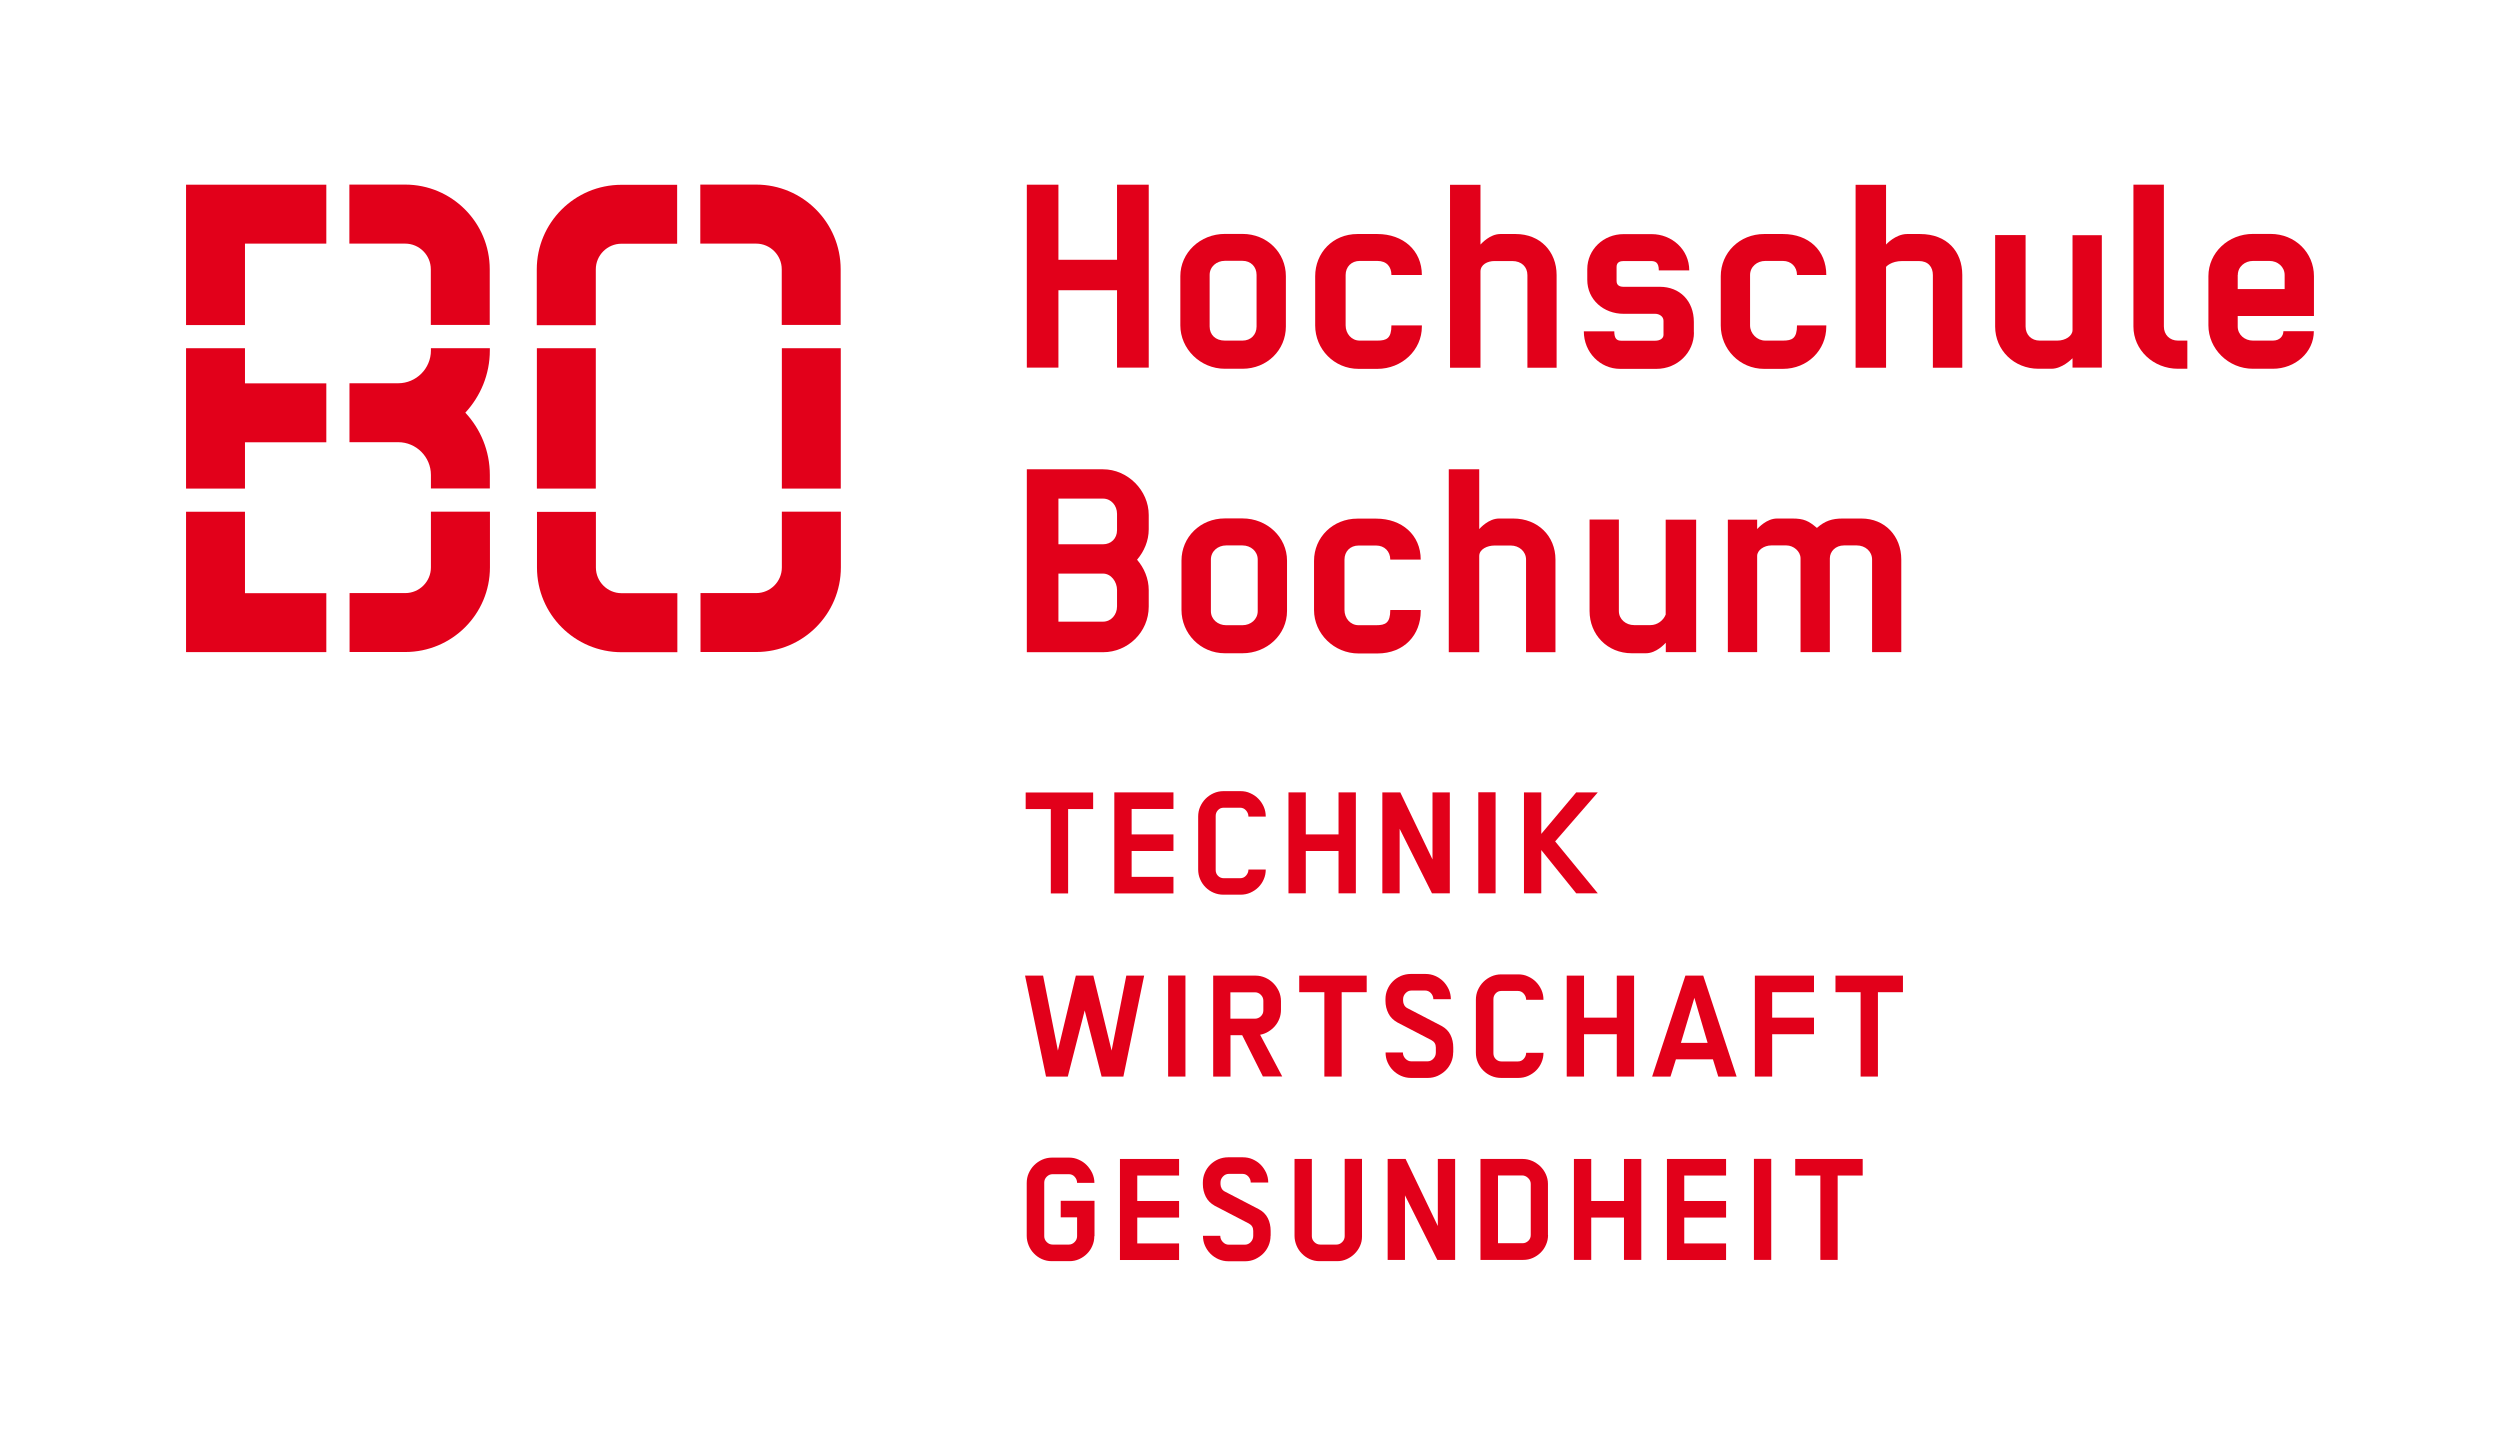
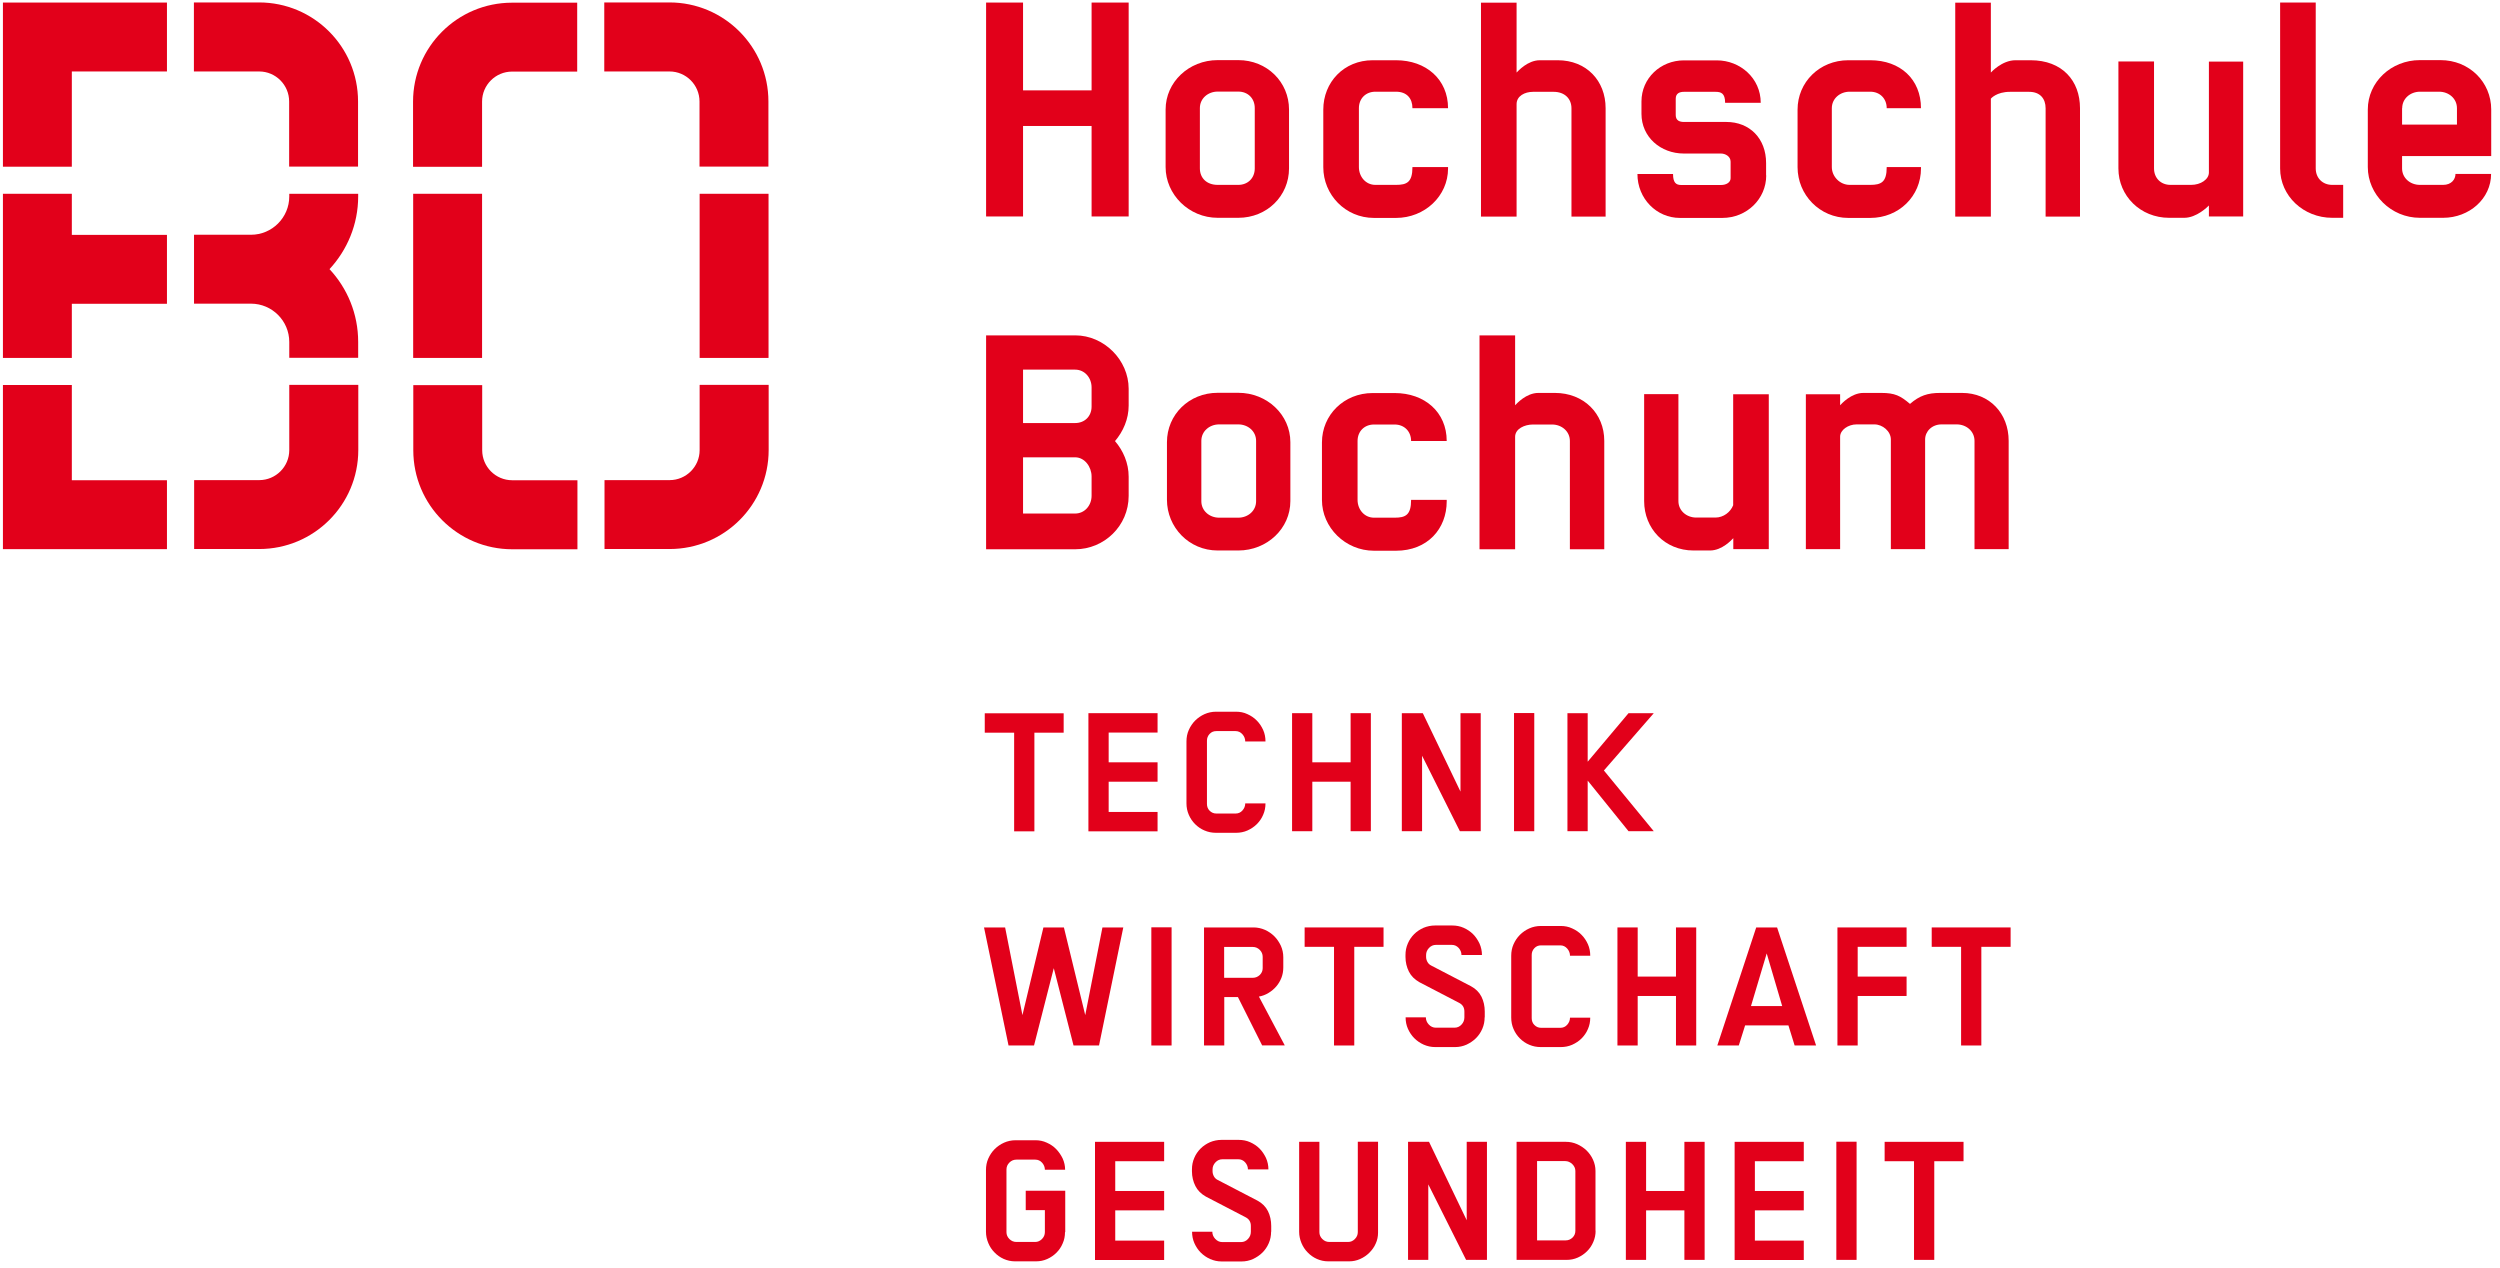
- <svg xmlns="http://www.w3.org/2000/svg" id="Ebene_1" viewBox="0 0 239.72 138.64">
+ <svg xmlns="http://www.w3.org/2000/svg" id="Ebene_1" viewBox="17.6 17.5 205 103.9">
  <defs>
    <style>.cls-1{fill:#e2001a;}</style>
  </defs>
  <path class="cls-1" d="M182.31,62.53v-8.88c0-2.25-1.57-3.93-3.82-3.93h-1.8c-1.01,0-1.69.22-2.47.9-.79-.67-1.24-.9-2.36-.9h-1.46c-1.01,0-1.8.9-1.91,1.01v-.9h-2.81v12.7h2.81v-9.22c0-.56.67-1.01,1.35-1.01h1.46c.67,0,1.35.56,1.35,1.24v8.99h2.81v-8.99c0-.67.56-1.24,1.35-1.24h1.24c.79,0,1.46.56,1.46,1.35v8.88h2.81Z" />
  <path class="cls-1" d="M162.64,62.53v-12.7h-2.92v9.1c-.22.56-.79,1.01-1.46,1.01h-1.57c-.79,0-1.46-.56-1.46-1.35v-8.77h-2.81v8.77c0,2.25,1.69,4.05,4.05,4.05h1.35c1.01,0,1.8-.9,1.91-1.01v.9h2.92Z" />
  <path class="cls-1" d="M149.15,62.53v-8.88c0-2.25-1.69-3.93-4.05-3.93h-1.35c-1.01,0-1.8.9-1.91,1.01v-5.73h-2.92v17.54h2.92v-9.22c0-.67.79-1.01,1.46-1.01h1.57c.79,0,1.46.56,1.46,1.35v8.88h2.81Z" />
  <path class="cls-1" d="M136.23,58.6v-.11h-2.92c0,1.24-.45,1.46-1.35,1.46h-1.69c-.79,0-1.35-.67-1.35-1.46v-4.83c0-.79.56-1.35,1.35-1.35h1.69c.79,0,1.35.56,1.35,1.35h2.92c0-2.36-1.8-3.93-4.27-3.93h-1.8c-2.36,0-4.16,1.8-4.16,4.05v4.72c0,2.25,1.91,4.16,4.27,4.16h1.8c2.59,0,4.16-1.8,4.16-4.05h0Z" />
  <path class="cls-1" d="M119.14,49.71h-1.69c-2.36,0-4.16,1.8-4.16,4.05v4.72c0,2.25,1.8,4.16,4.16,4.16h1.69c2.36,0,4.27-1.8,4.27-4.05v-4.83c0-2.25-1.91-4.05-4.27-4.05ZM120.6,58.6c0,.79-.67,1.35-1.46,1.35h-1.57c-.79,0-1.46-.56-1.46-1.35v-4.95c0-.79.67-1.35,1.46-1.35h1.57c.79,0,1.46.56,1.46,1.35v4.95Z" />
  <path class="cls-1" d="M110.15,49.38c0-2.36-2.02-4.38-4.38-4.38h-7.31v17.54h7.31c2.36,0,4.38-1.91,4.38-4.38v-1.57c0-1.12-.45-2.14-1.12-2.92.67-.79,1.12-1.8,1.12-2.92v-1.35ZM107.11,58.15c0,.79-.56,1.46-1.35,1.46h-4.27v-4.61h4.27c.79,0,1.35.79,1.35,1.57v1.57ZM107.11,50.84c0,.79-.56,1.35-1.35,1.35h-4.27v-4.38h4.27c.79,0,1.35.67,1.35,1.46v1.57Z" />
  <path class="cls-1" d="M209.74,35.36v-2.7h-.9c-.79,0-1.35-.56-1.35-1.35v-13.6h-2.92v13.6c0,2.25,1.91,4.05,4.27,4.05h.9Z" />
  <path class="cls-1" d="M201.54,35.25v-12.7h-2.81v9.1c0,.56-.67,1.01-1.46,1.01h-1.69c-.79,0-1.35-.56-1.35-1.35v-8.77h-2.92v8.77c0,2.25,1.8,4.05,4.16,4.05h1.24c1.01,0,1.91-.9,2.02-1.01v.9h2.81Z" />
  <path class="cls-1" d="M188.16,35.25v-8.88c0-2.25-1.46-3.93-4.05-3.93h-1.24c-1.12,0-2.02,1.01-2.02,1.01v-5.73h-2.92v17.54h2.92v-9.67s.45-.56,1.57-.56h1.57c.9,0,1.35.56,1.35,1.35v8.88h2.81Z" />
  <path class="cls-1" d="M175.12,31.31v-.11h-2.81c0,1.24-.45,1.46-1.35,1.46h-1.69c-.79,0-1.46-.67-1.46-1.46v-4.83c0-.79.67-1.35,1.46-1.35h1.69c.79,0,1.35.56,1.35,1.35h2.81c0-2.36-1.69-3.93-4.16-3.93h-1.8c-2.36,0-4.16,1.8-4.16,4.05v4.72c0,2.25,1.8,4.16,4.16,4.16h1.8c2.36,0,4.16-1.8,4.16-4.05h0Z" />
  <path class="cls-1" d="M162.42,31.88v-1.01c0-2.02-1.35-3.37-3.26-3.37h-3.48c-.34,0-.67-.11-.67-.56v-1.35c0-.45.34-.56.67-.56h2.59c.45,0,.79.11.79.9h2.92c0-2.02-1.69-3.48-3.6-3.48h-2.7c-1.91,0-3.48,1.46-3.48,3.37v1.01c0,1.91,1.57,3.26,3.48,3.26h3.04c.34,0,.79.22.79.67v1.35c0,.34-.34.56-.79.56h-3.26c-.45,0-.67-.22-.67-.9h-2.92c0,2.02,1.57,3.6,3.48,3.6h3.48c2.02,0,3.6-1.57,3.6-3.48h0Z" />
  <path class="cls-1" d="M149.26,35.25v-8.88c0-2.25-1.57-3.93-3.93-3.93h-1.46c-1.01,0-1.8.9-1.91,1.01v-5.73h-2.92v17.54h2.92v-9.22c0-.67.67-1.01,1.35-1.01h1.69c.9,0,1.46.56,1.46,1.35v8.88h2.81Z" />
  <path class="cls-1" d="M136.34,31.31v-.11h-2.92c0,1.24-.45,1.46-1.35,1.46h-1.69c-.79,0-1.35-.67-1.35-1.46v-4.83c0-.79.56-1.35,1.35-1.35h1.69c.9,0,1.35.56,1.35,1.35h2.92c0-2.36-1.8-3.93-4.27-3.93h-1.91c-2.36,0-4.05,1.8-4.05,4.05v4.72c0,2.25,1.8,4.16,4.16,4.16h1.8c2.36,0,4.27-1.8,4.27-4.05h0Z" />
  <polygon class="cls-1" points="110.15 35.25 110.15 17.71 107.11 17.71 107.11 24.91 101.49 24.91 101.49 17.71 98.46 17.71 98.46 35.25 101.49 35.25 101.49 27.83 107.11 27.83 107.11 35.25 110.15 35.25 110.15 35.25" />
  <path class="cls-1" d="M221.88,30.3v-3.82c0-2.25-1.8-4.05-4.16-4.05h-1.69c-2.36,0-4.27,1.8-4.27,4.05v4.72c0,2.25,1.91,4.16,4.27,4.16h1.91c2.14,0,3.93-1.57,3.93-3.6h-2.92c0,.45-.34.9-1.01.9h-1.91c-.79,0-1.46-.56-1.46-1.35v-1.01h7.31ZM214.58,26.37c0-.79.67-1.35,1.46-1.35h1.57c.79,0,1.46.56,1.46,1.35v1.35h-4.5v-1.35Z" />
  <path class="cls-1" d="M119.14,22.43h-1.69c-2.36,0-4.27,1.8-4.27,4.05v4.72c0,2.25,1.91,4.16,4.27,4.16h1.69c2.36,0,4.16-1.8,4.16-4.05v-4.83c0-2.25-1.8-4.05-4.16-4.05ZM120.49,31.31c0,.79-.56,1.35-1.35,1.35h-1.69c-.9,0-1.46-.56-1.46-1.35v-4.95c0-.79.67-1.35,1.46-1.35h1.69c.79,0,1.35.56,1.35,1.35v4.95Z" />
  <path class="cls-1" d="M46.97,33.39h-5.65v.22c0,1.73-1.41,3.14-3.14,3.14h-4.67v5.65h4.67c1.73,0,3.14,1.41,3.14,3.14v1.3h5.65v-1.3c0-2.31-.89-4.4-2.35-5.97,1.45-1.57,2.35-3.66,2.35-5.97v-.22Z" />
  <path class="cls-1" d="M33.51,23.36h5.34c1.36,0,2.46,1.11,2.46,2.46v5.34h5.65v-5.34c0-4.48-3.63-8.12-8.12-8.12h-5.34v5.65Z" />
  <polygon class="cls-1" points="17.84 33.39 17.84 46.85 23.49 46.85 23.49 42.41 31.29 42.41 31.29 36.76 23.49 36.76 23.49 33.39 17.84 33.39" />
  <path class="cls-1" d="M41.32,49.07v5.34c0,1.36-1.11,2.46-2.46,2.46h-5.34v5.65h5.34c4.48,0,8.12-3.63,8.12-8.12v-5.34h-5.65Z" />
  <polygon class="cls-1" points="31.29 56.88 23.49 56.88 23.49 49.07 17.84 49.07 17.84 62.53 31.29 62.53 31.29 56.88" />
  <polygon class="cls-1" points="23.49 31.17 23.49 23.36 31.29 23.36 31.29 17.71 17.84 17.71 17.84 31.17 23.49 31.17" />
  <rect class="cls-1" x="51.48" y="33.39" width="5.65" height="13.46" />
  <path class="cls-1" d="M67.16,23.36h5.34c1.36,0,2.46,1.11,2.46,2.46v5.34h5.65v-5.34c0-4.48-3.63-8.12-8.12-8.12h-5.34v5.65Z" />
  <rect class="cls-1" x="74.97" y="33.39" width="5.65" height="13.46" />
  <path class="cls-1" d="M64.94,56.88h-5.34c-1.36,0-2.46-1.11-2.46-2.46v-5.34h-5.65v5.34c0,4.48,3.63,8.12,8.12,8.12h5.34v-5.65Z" />
  <path class="cls-1" d="M74.97,49.07v5.34c0,1.36-1.11,2.46-2.46,2.46h-5.34v5.65h5.34c4.48,0,8.12-3.63,8.12-8.12v-5.34h-5.65Z" />
  <path class="cls-1" d="M57.13,31.17v-5.34c0-1.36,1.11-2.46,2.46-2.46h5.34v-5.65h-5.34c-4.48,0-8.12,3.63-8.12,8.12v5.34h5.65Z" />
  <path class="cls-1" d="M102.42,77.58v8.09h-1.66v-8.09h-2.41v-1.59h6.47v1.59h-2.4Z" />
  <path class="cls-1" d="M106.85,85.66v-9.68h5.67v1.59h-4.01v2.44h4.01v1.59h-4.01v2.48h4.01v1.59h-5.67Z" />
  <path class="cls-1" d="M121.37,83.37c0,.34-.06.65-.19.94-.12.29-.3.55-.52.77-.22.22-.48.39-.77.52-.29.13-.61.19-.94.19h-1.63c-.34,0-.65-.06-.95-.19-.29-.12-.55-.3-.77-.52s-.39-.47-.52-.77-.19-.61-.19-.94v-5.07c0-.33.06-.65.19-.94s.3-.55.52-.77.48-.4.77-.53c.29-.13.61-.2.95-.2h1.63c.33,0,.65.06.94.2.29.13.55.3.77.53.22.22.39.48.52.77.13.29.19.61.19.94h-1.66c0-.22-.08-.42-.23-.59-.15-.17-.34-.26-.56-.26h-1.58c-.22,0-.4.07-.55.23s-.22.34-.22.56v5.18c0,.22.07.41.22.56.15.15.33.23.55.23h1.58c.22,0,.41-.08.56-.25.15-.17.23-.36.23-.58h1.66Z" />
  <path class="cls-1" d="M128.35,85.66v-4.06h-3.14v4.06h-1.66v-9.68h1.66v4.03h3.14v-4.03h1.66v9.68h-1.66Z" />
  <path class="cls-1" d="M137.31,85.66l-3.1-6.19v6.19h-1.66v-9.68h1.72l3.09,6.43v-6.43h1.66v9.68h-1.71Z" />
  <path class="cls-1" d="M141.75,85.66v-9.69h1.66v9.69h-1.66Z" />
  <path class="cls-1" d="M151.14,85.66l-3.35-4.15v4.15h-1.66v-9.68h1.66v3.98l3.35-3.98h2.07l-4.09,4.7,4.09,4.98h-2.07Z" />
  <path class="cls-1" d="M107.72,103.23h-2.09l-1.62-6.34-1.62,6.34h-2.09l-2.01-9.68h1.73l1.42,7.19,1.72-7.19h1.68l1.75,7.19,1.41-7.19h1.71l-1.99,9.68Z" />
  <path class="cls-1" d="M112.01,103.23v-9.69h1.66v9.69h-1.66Z" />
  <path class="cls-1" d="M121.1,103.23l-1.99-3.97h-1.12v3.97h-1.66v-9.68h4.06c.33,0,.64.07.94.2.29.13.55.31.77.53.22.22.39.48.53.77.13.29.2.61.2.94v.84c0,.3-.05.58-.15.84s-.24.5-.42.71c-.18.21-.39.39-.64.54-.24.15-.51.25-.79.3l2.12,4h-1.84ZM121.14,95.96c0-.22-.08-.41-.24-.57-.16-.16-.35-.24-.57-.24h-2.35v2.53h2.35c.22,0,.41-.08.57-.23.16-.16.24-.34.24-.56v-.91Z" />
  <path class="cls-1" d="M128.65,95.14v8.09h-1.66v-8.09h-2.41v-1.59h6.47v1.59h-2.4Z" />
  <path class="cls-1" d="M139.34,100.92c0,.33-.06.64-.19.94s-.3.55-.52.77c-.22.22-.48.39-.77.53-.29.13-.61.2-.94.2h-1.63c-.34,0-.65-.07-.95-.2-.29-.13-.55-.31-.77-.53s-.39-.48-.52-.77c-.13-.29-.19-.61-.19-.94h1.66c0,.22.08.42.24.59.16.17.35.26.57.26h1.55c.22,0,.42-.09.57-.26.16-.17.23-.37.23-.59v-.47c0-.33-.14-.56-.42-.71l-3.27-1.7c-.39-.22-.68-.51-.86-.87-.18-.36-.28-.76-.28-1.2v-.16c0-.33.06-.64.19-.94.12-.29.3-.55.52-.77s.48-.39.77-.52c.29-.12.61-.19.95-.19h1.4c.33,0,.65.06.94.19.29.13.55.3.77.52.22.22.39.48.53.77.13.29.2.61.2.94h-1.68c0-.22-.08-.41-.23-.58-.16-.17-.34-.25-.56-.25h-1.3c-.22,0-.41.08-.57.25-.16.17-.24.36-.24.58v.16c0,.14.04.28.11.41.07.13.18.23.3.29l3.27,1.7c.39.21.68.5.86.86.18.36.27.77.27,1.22v.47Z" />
  <path class="cls-1" d="M148,100.94c0,.34-.06.65-.19.94-.12.29-.3.55-.52.77-.22.22-.48.39-.77.52-.29.13-.61.19-.94.19h-1.63c-.34,0-.65-.06-.95-.19-.29-.12-.55-.3-.77-.52s-.39-.47-.52-.77-.19-.61-.19-.94v-5.07c0-.33.06-.65.19-.94s.3-.55.52-.77.48-.4.77-.53c.29-.13.61-.2.95-.2h1.63c.33,0,.65.06.94.2.29.13.55.3.77.53.22.22.39.48.52.77.13.29.19.61.19.94h-1.66c0-.22-.08-.42-.23-.59-.15-.17-.34-.26-.56-.26h-1.58c-.22,0-.4.07-.55.23s-.22.34-.22.56v5.18c0,.22.07.41.22.56.15.15.33.23.55.23h1.58c.22,0,.41-.08.56-.25.15-.17.23-.36.23-.58h1.66Z" />
  <path class="cls-1" d="M155.03,103.23v-4.06h-3.14v4.06h-1.66v-9.68h1.66v4.03h3.14v-4.03h1.66v9.68h-1.66Z" />
  <path class="cls-1" d="M164.76,103.23l-.51-1.65h-3.55l-.52,1.65h-1.76l3.19-9.68h1.71l3.2,9.68h-1.76ZM162.47,95.68l-1.29,4.32h2.56l-1.27-4.32Z" />
  <path class="cls-1" d="M168.27,103.23v-9.68h5.67v1.59h-4.01v2.44h4.01v1.59h-4.01v4.06h-1.66Z" />
  <path class="cls-1" d="M180.07,95.14v8.09h-1.66v-8.09h-2.41v-1.59h6.47v1.59h-2.4Z" />
  <path class="cls-1" d="M104.93,118.54c0,.33-.06.63-.19.92-.12.29-.29.54-.51.76-.22.22-.47.39-.76.52-.29.13-.59.19-.92.19h-1.72c-.33,0-.64-.07-.93-.2-.29-.13-.54-.31-.75-.53-.22-.22-.39-.48-.51-.77s-.19-.6-.19-.92v-5.07c0-.33.06-.65.19-.94s.3-.55.52-.77.48-.4.77-.53c.29-.13.61-.2.95-.2h1.63c.32,0,.63.06.93.2.29.13.55.3.77.53s.39.48.53.77c.13.29.2.6.2.92h-1.66c0-.22-.08-.41-.23-.58-.15-.17-.34-.25-.56-.25h-1.55c-.22,0-.41.08-.57.24-.16.16-.24.35-.24.57v5.14c0,.21.08.4.24.56.16.16.35.24.57.24h1.55c.21,0,.39-.08.55-.24.16-.16.24-.35.24-.57v-1.8h-1.57v-1.59h3.24v3.39Z" />
  <path class="cls-1" d="M107.39,120.81v-9.68h5.67v1.59h-4.01v2.44h4.01v1.59h-4.01v2.48h4.01v1.59h-5.67Z" />
  <path class="cls-1" d="M121.83,118.5c0,.33-.06.64-.19.94s-.3.55-.52.77c-.22.22-.48.39-.77.53-.29.13-.61.2-.94.2h-1.63c-.34,0-.65-.07-.95-.2-.29-.13-.55-.31-.77-.53s-.39-.48-.52-.77c-.13-.29-.19-.61-.19-.94h1.66c0,.22.08.42.24.59.16.17.35.26.57.26h1.55c.22,0,.42-.09.57-.26.16-.17.23-.37.23-.59v-.47c0-.33-.14-.56-.42-.71l-3.27-1.7c-.39-.22-.68-.51-.86-.87-.18-.36-.28-.76-.28-1.2v-.16c0-.33.06-.64.19-.94.12-.29.3-.55.52-.77s.48-.39.77-.52c.29-.12.61-.19.95-.19h1.4c.33,0,.65.06.94.19.29.13.55.3.77.52.22.22.39.48.53.77.13.29.2.61.2.94h-1.68c0-.22-.08-.41-.23-.58-.16-.17-.34-.25-.56-.25h-1.3c-.22,0-.41.08-.57.25-.16.17-.24.36-.24.58v.16c0,.14.04.28.11.41.07.13.18.23.3.29l3.27,1.7c.39.21.68.5.86.86.18.36.27.77.27,1.22v.47Z" />
  <path class="cls-1" d="M130.6,118.57c0,.32-.06.62-.19.9-.12.28-.3.53-.52.75-.22.22-.47.39-.76.52-.29.13-.59.19-.9.19h-1.72c-.33,0-.64-.07-.93-.2-.29-.13-.54-.31-.75-.53-.22-.22-.39-.48-.51-.77s-.19-.6-.19-.92v-7.38h1.66v7.41c0,.21.08.4.24.56.16.16.35.24.57.24h1.55c.21,0,.39-.08.55-.24.16-.16.24-.35.24-.57v-7.41h1.66v7.45Z" />
  <path class="cls-1" d="M137.82,120.81l-3.1-6.19v6.19h-1.66v-9.68h1.72l3.09,6.43v-6.43h1.66v9.68h-1.71Z" />
  <path class="cls-1" d="M148.44,118.42c0,.32-.06.63-.19.92-.12.29-.29.54-.51.76-.22.22-.47.39-.76.52-.29.13-.59.19-.92.19h-4.1v-9.68h4.05c.31,0,.61.06.91.19.29.13.55.3.78.52.22.22.4.47.53.76.13.29.2.59.2.92v4.9ZM146.78,113.52c0-.22-.09-.41-.26-.57-.17-.16-.36-.24-.57-.24h-2.31v6.5h2.36c.21,0,.39-.08.55-.23.16-.16.23-.34.23-.56v-4.9Z" />
  <path class="cls-1" d="M155.72,120.81v-4.06h-3.14v4.06h-1.66v-9.68h1.66v4.03h3.14v-4.03h1.66v9.68h-1.66Z" />
  <path class="cls-1" d="M159.84,120.81v-9.68h5.67v1.59h-4.01v2.44h4.01v1.59h-4.01v2.48h4.01v1.59h-5.67Z" />
  <path class="cls-1" d="M168.18,120.81v-9.69h1.66v9.69h-1.66Z" />
  <path class="cls-1" d="M176.21,112.72v8.09h-1.66v-8.09h-2.41v-1.59h6.47v1.59h-2.4Z" />
</svg>
